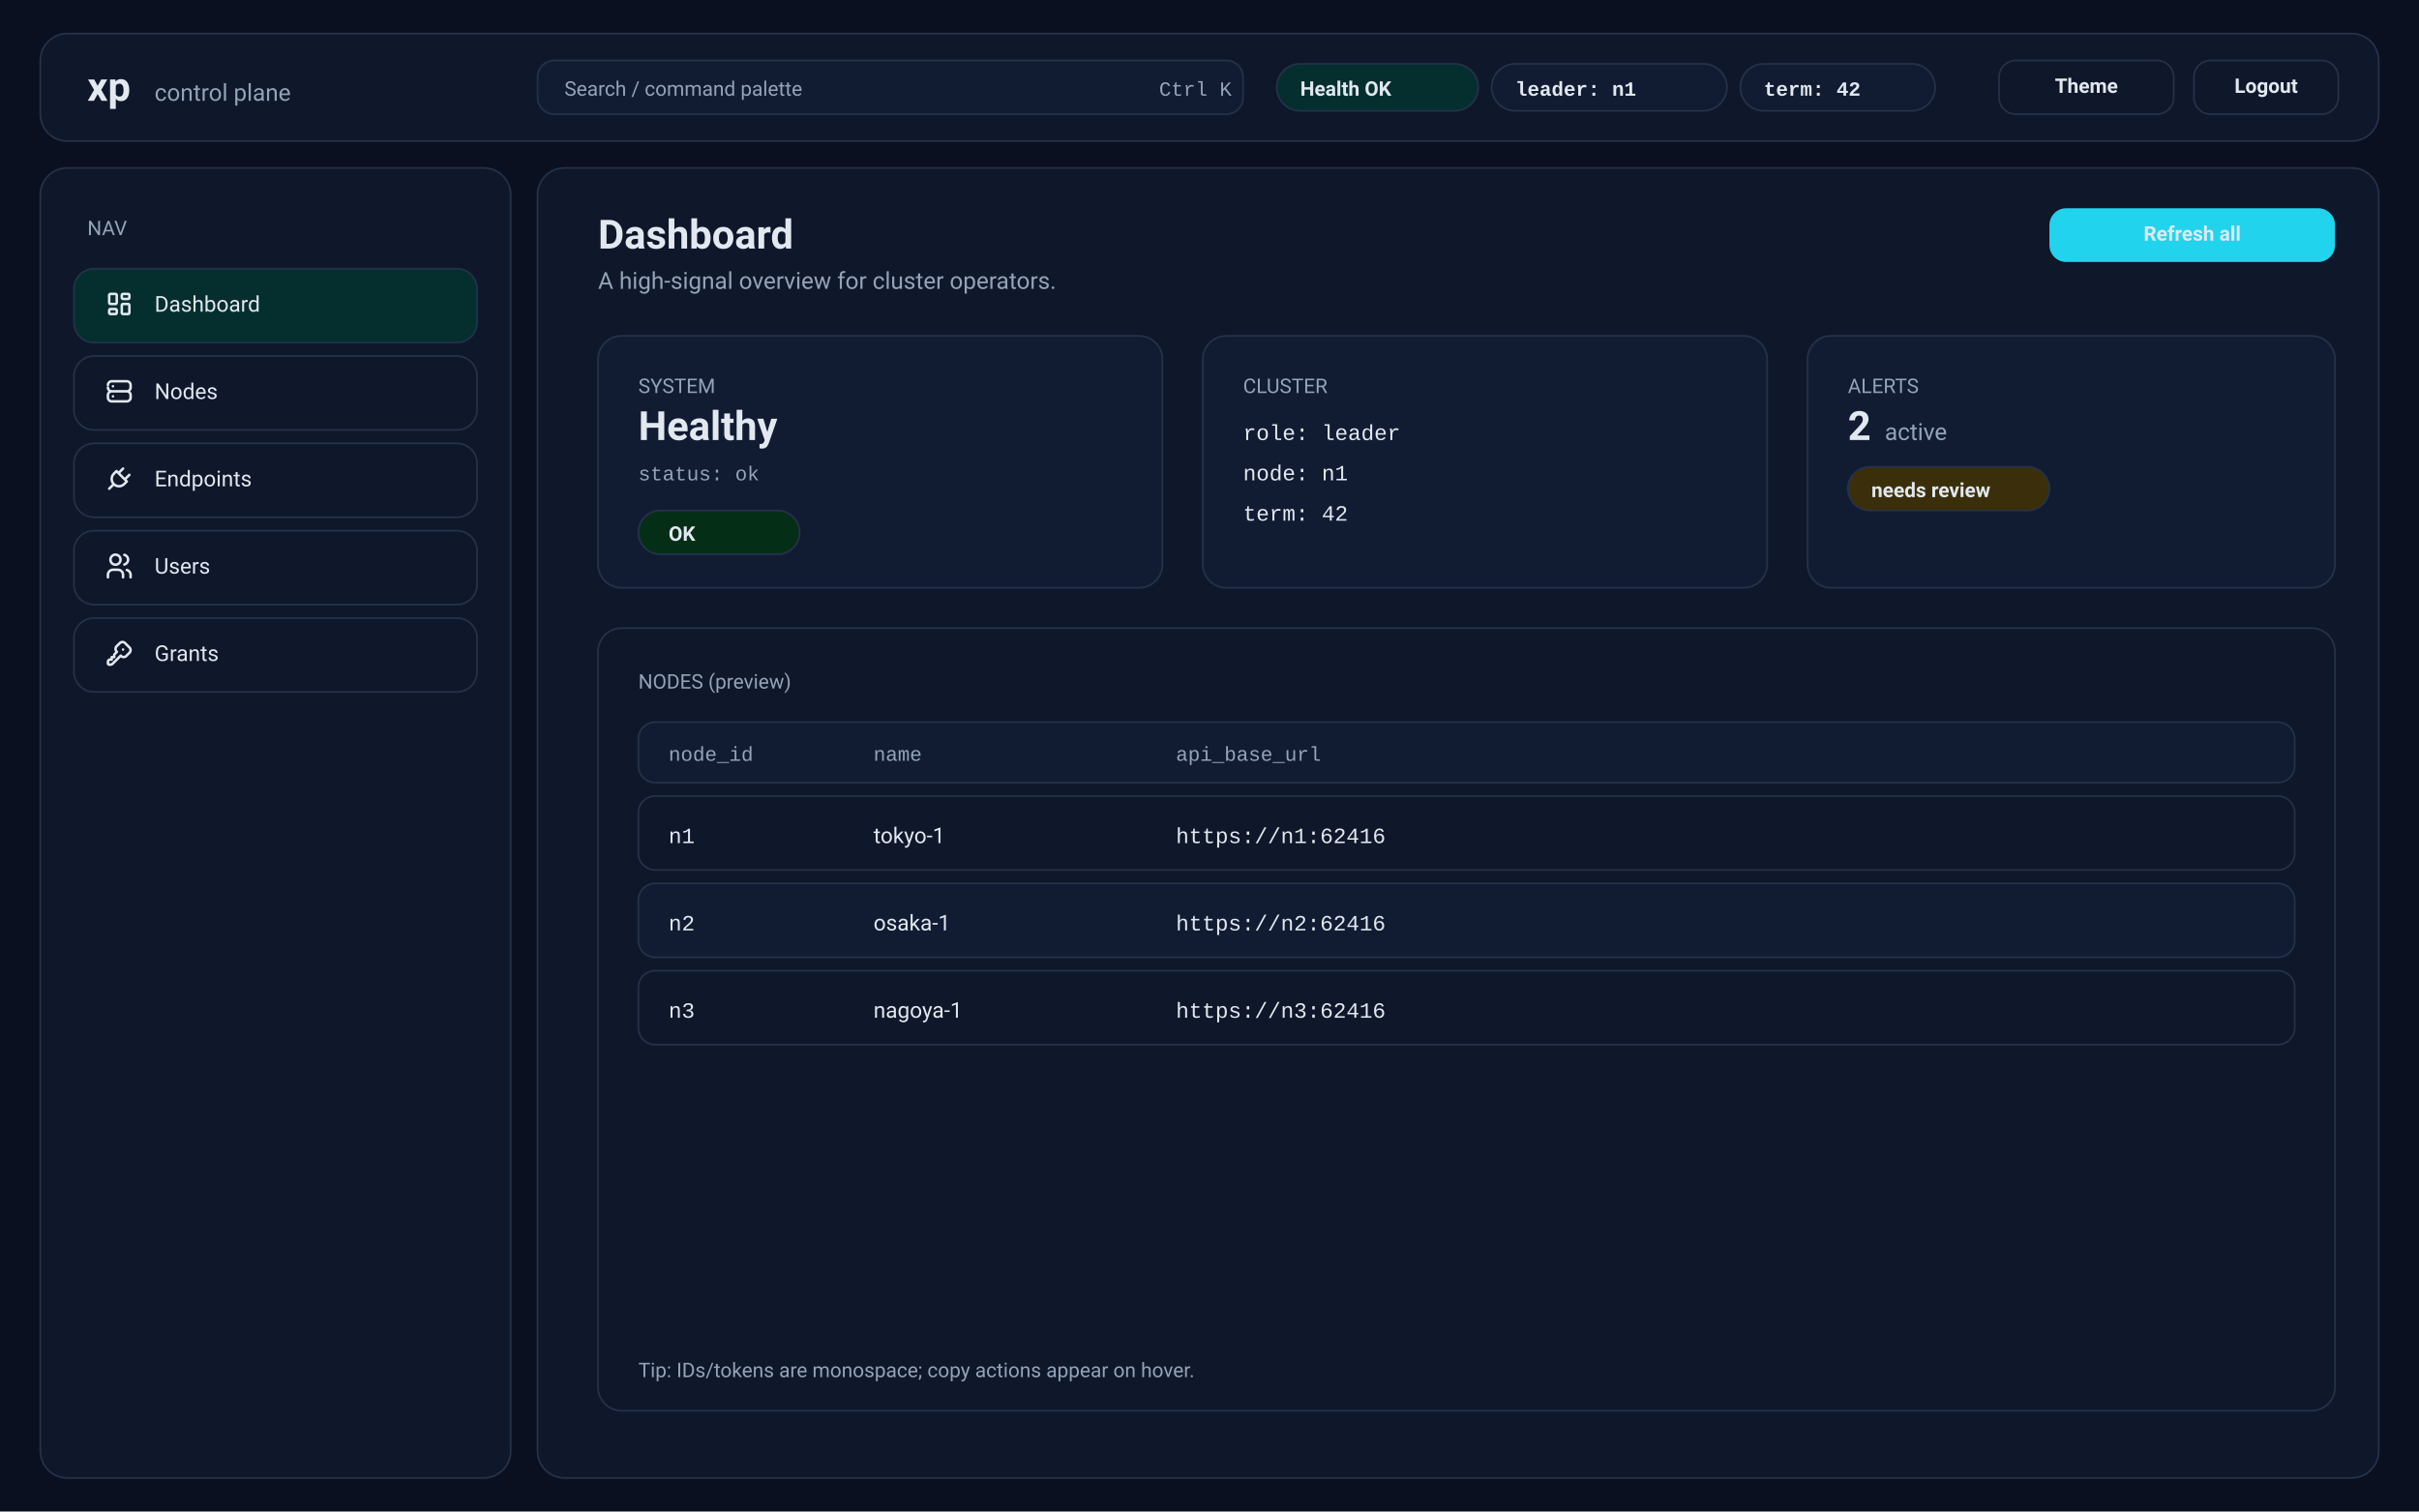
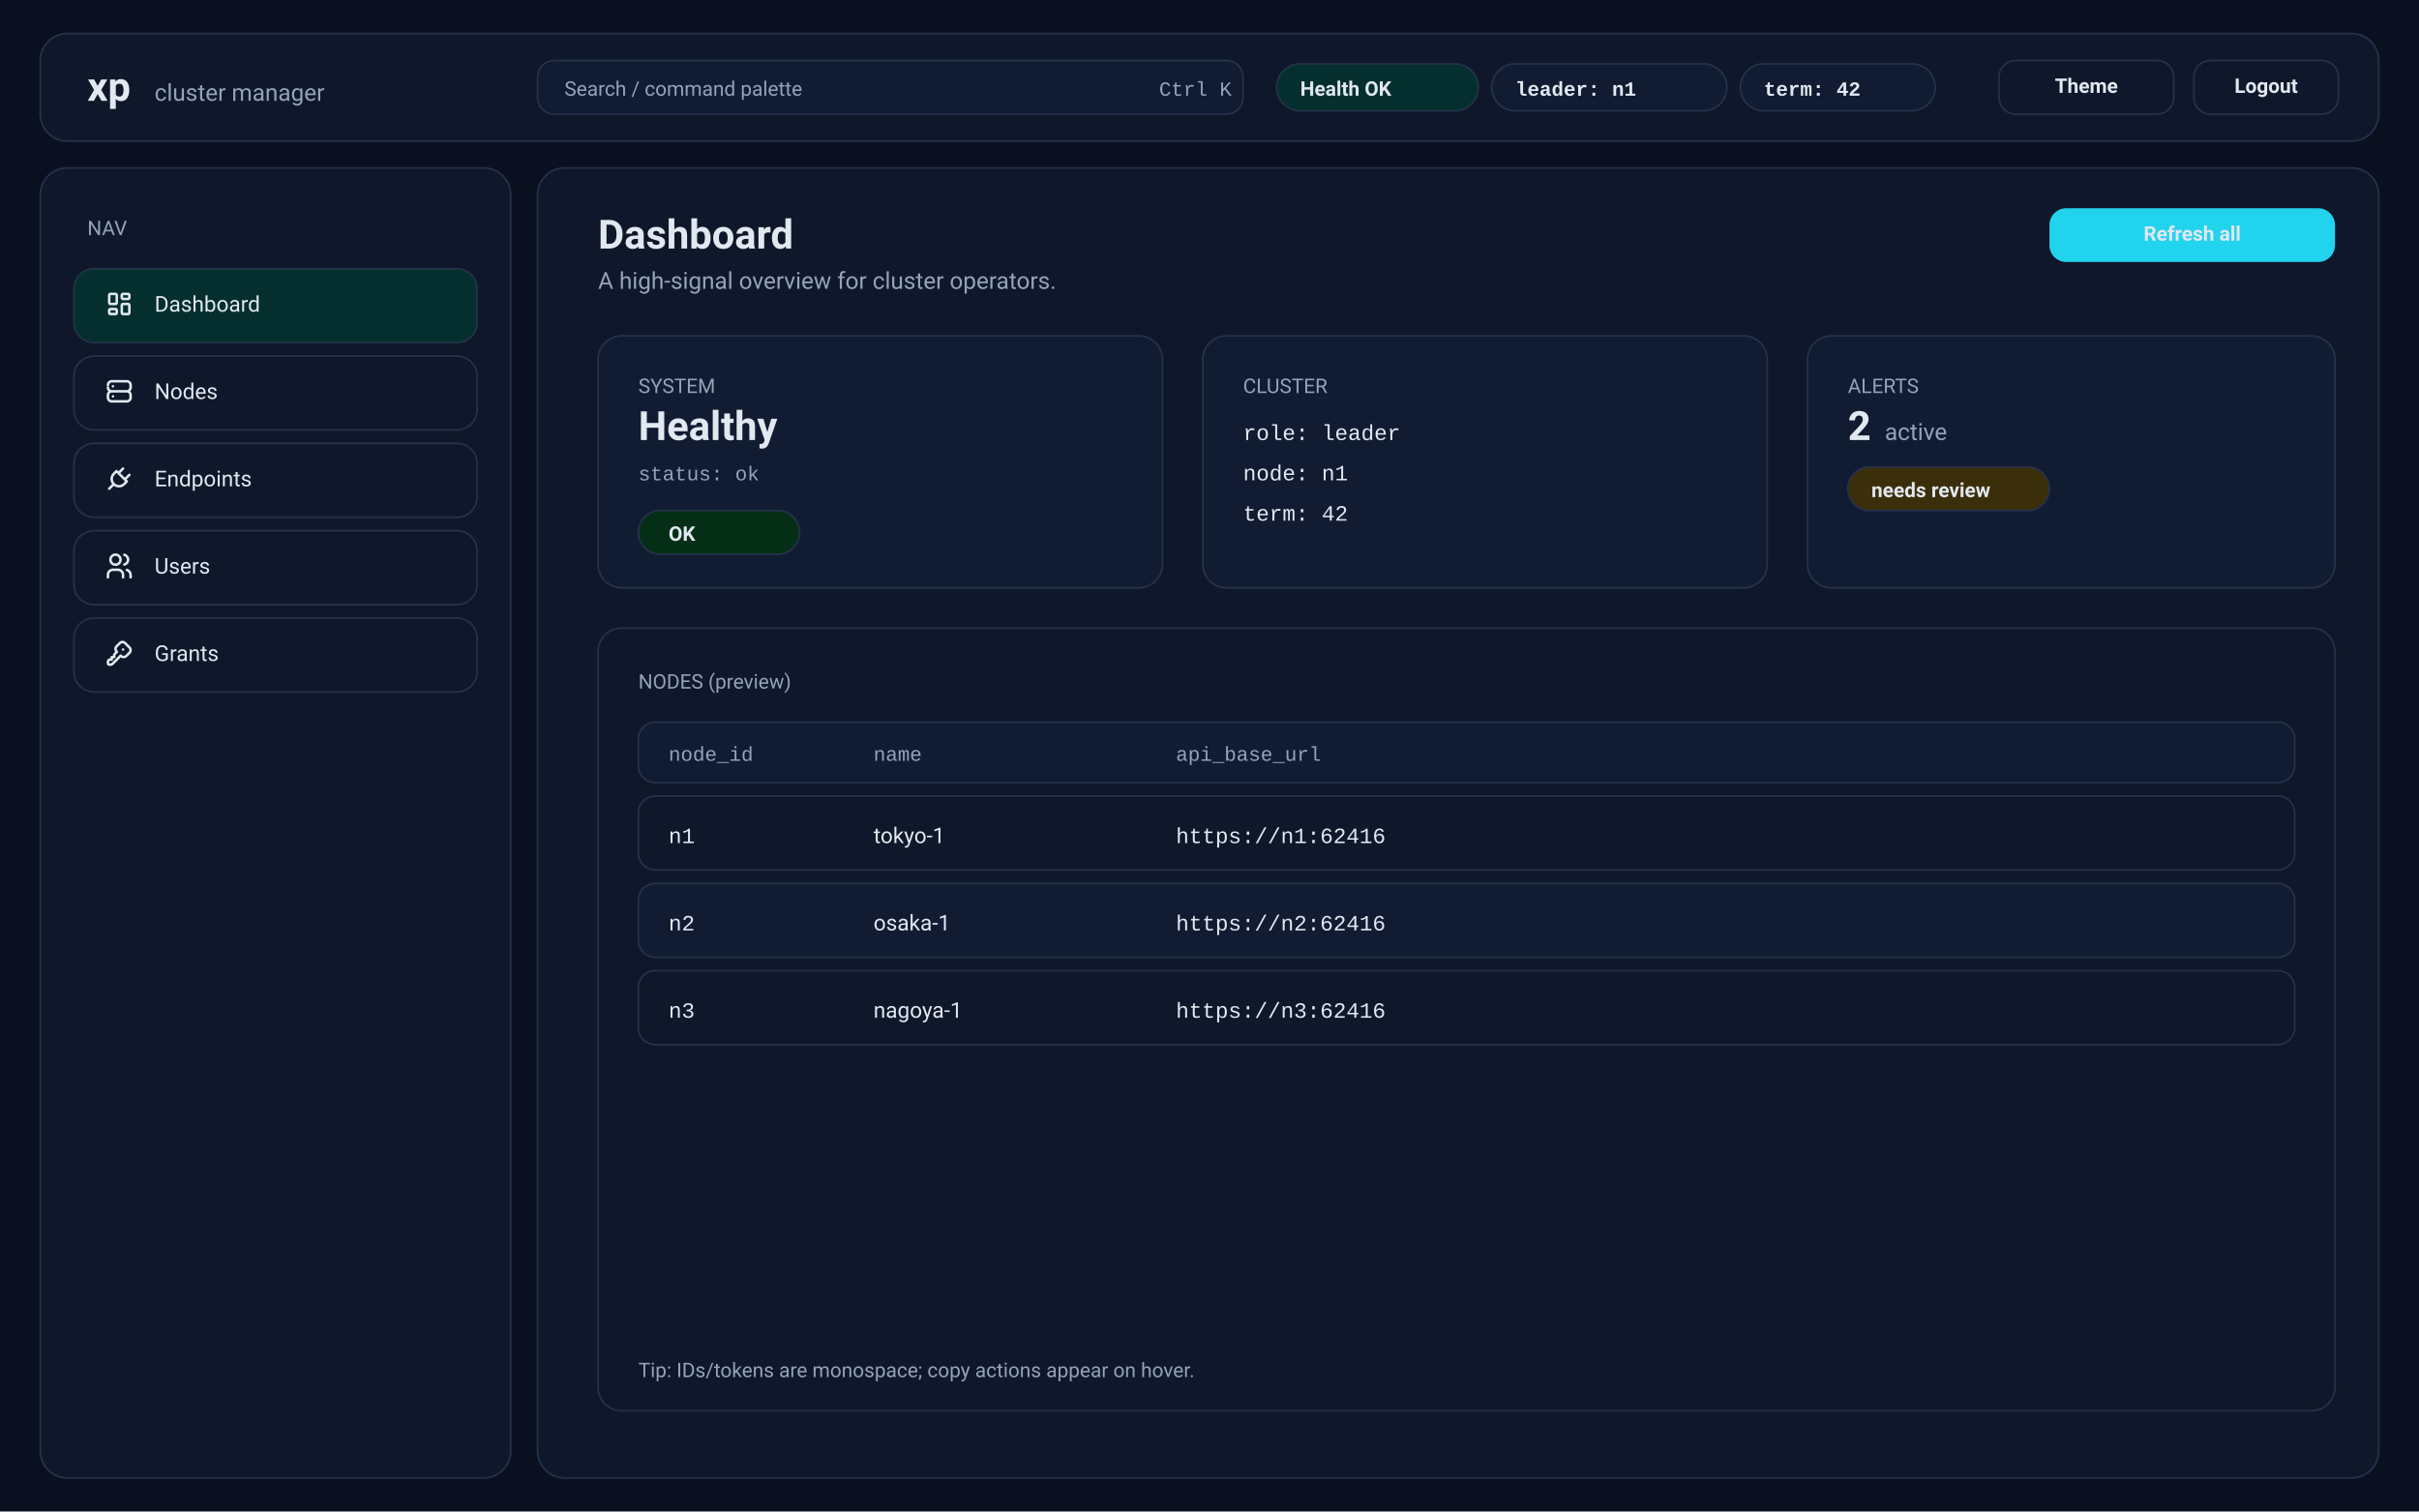
<svg xmlns="http://www.w3.org/2000/svg" width="1440" height="900" viewBox="0 0 1440 900">
  <defs>
    <style>
      .sans { font-family: ui-sans-serif, system-ui, -apple-system, "Segoe UI", Roboto, Helvetica, Arial; }
      .mono { font-family: ui-monospace, SFMono-Regular, Menlo, Monaco, Consolas, "Liberation Mono", "Courier New", monospace; }
      .t0 { font-size: 24px; font-weight: 700; fill: #e2e8f0; }
      .t1 { font-size: 14px; fill: #94a3b8; }
      .t2 { font-size: 12px; fill: #94a3b8; }
      .t3 { font-size: 13px; fill: #e2e8f0; }
      .chip { font-size: 12px; font-weight: 600; fill: #e2e8f0; }
      .btn { font-size: 12px; font-weight: 700; fill: #e2e8f0; }
      .stroke { stroke: #24324a; }
      .ico { fill: none; stroke: currentColor; stroke-linecap: round; stroke-linejoin: round; stroke-width: 2; }
    </style>
  </defs>
  <rect x="0" y="0" width="1440" height="900" fill="#0b1020" />
  <rect x="24" y="20" width="1392" height="64" rx="16" fill="#0f172a" class="stroke" stroke-width="1" />
  <text x="52" y="60" class="sans t0">xp</text>
-   <text x="92" y="60" class="sans t1">control plane</text>
+   <text x="92" y="60" class="sans t1">cluster manager</text>
  <rect x="320" y="36" width="420" height="32" rx="10" fill="#111c33" class="stroke" stroke-width="1" />
  <text x="336" y="57" class="sans t2">Search / command palette</text>
  <text x="690" y="57" class="mono t2">Ctrl K</text>
  <rect x="760" y="38" width="120" height="28" rx="14" fill="#042f2e" class="stroke" stroke-width="1" />
  <text x="774" y="57" class="sans chip">Health OK</text>
  <rect x="888" y="38" width="140" height="28" rx="14" fill="#111c33" class="stroke" stroke-width="1" />
  <text x="902" y="57" class="mono chip">leader: n1</text>
  <rect x="1036" y="38" width="116" height="28" rx="14" fill="#111c33" class="stroke" stroke-width="1" />
  <text x="1050" y="57" class="mono chip">term: 42</text>
  <rect x="1190" y="36" width="104" height="32" rx="10" fill="#0f172a" class="stroke" stroke-width="1" />
  <text x="1242" y="52" class="sans btn" text-anchor="middle" dominant-baseline="middle">Theme</text>
  <rect x="1306" y="36" width="86" height="32" rx="10" fill="#0f172a" class="stroke" stroke-width="1" />
  <text x="1349" y="52" class="sans btn" text-anchor="middle" dominant-baseline="middle">Logout</text>
  <rect x="24" y="100" width="280" height="780" rx="16" fill="#0f172a" class="stroke" stroke-width="1" />
  <text x="52" y="140" class="sans t2">NAV</text>
  <rect x="44" y="160" width="240" height="44" rx="12" fill="#042f2e" class="stroke" stroke-width="1" />
  <g class="ico" style="color:#e2e8f0" transform="translate(62 172) scale(.75)">
    <path d="M5 4h4a1 1 0 0 1 1 1v6a1 1 0 0 1-1 1H5a1 1 0 0 1-1-1V5a1 1 0 0 1 1-1m0 12h4a1 1 0 0 1 1 1v2a1 1 0 0 1-1 1H5a1 1 0 0 1-1-1v-2a1 1 0 0 1 1-1m10-4h4a1 1 0 0 1 1 1v6a1 1 0 0 1-1 1h-4a1 1 0 0 1-1-1v-6a1 1 0 0 1 1-1m0-8h4a1 1 0 0 1 1 1v2a1 1 0 0 1-1 1h-4a1 1 0 0 1-1-1V5a1 1 0 0 1 1-1" />
  </g>
  <text x="92" y="182" class="sans t3" dominant-baseline="middle">Dashboard</text>
  <rect x="44" y="212" width="240" height="44" rx="12" fill="#0f172a" class="stroke" stroke-width="1" />
  <g class="ico" style="color:#e2e8f0" transform="translate(62 224) scale(.75)">
    <path d="M3 7a3 3 0 0 1 3-3h12a3 3 0 0 1 3 3v2a3 3 0 0 1-3 3H6a3 3 0 0 1-3-3m0 6a3 3 0 0 1 3-3h12a3 3 0 0 1 3 3v2a3 3 0 0 1-3 3H6a3 3 0 0 1-3-3zm4-7v.01M7 16v.01" />
  </g>
  <text x="92" y="234" class="sans t3" dominant-baseline="middle">Nodes</text>
  <rect x="44" y="264" width="240" height="44" rx="12" fill="#0f172a" class="stroke" stroke-width="1" />
  <g class="ico" style="color:#e2e8f0" transform="translate(62 276) scale(.75)">
    <path d="M9.785 6L18 14.215l-2.054 2.054a5.81 5.81 0 1 1-8.215-8.215zM4 20l3.5-3.5M15 4l-3.5 3.5M20 9l-3.5 3.5" />
  </g>
  <text x="92" y="286" class="sans t3" dominant-baseline="middle">Endpoints</text>
  <rect x="44" y="316" width="240" height="44" rx="12" fill="#0f172a" class="stroke" stroke-width="1" />
  <g class="ico" style="color:#e2e8f0" transform="translate(62 328) scale(.75)">
    <path d="M5 7a4 4 0 1 0 8 0a4 4 0 1 0-8 0M3 21v-2a4 4 0 0 1 4-4h4a4 4 0 0 1 4 4v2m1-17.87a4 4 0 0 1 0 7.75M21 21v-2a4 4 0 0 0-3-3.85" />
  </g>
  <text x="92" y="338" class="sans t3" dominant-baseline="middle">Users</text>
  <rect x="44" y="368" width="240" height="44" rx="12" fill="#0f172a" class="stroke" stroke-width="1" />
  <g class="ico" style="color:#e2e8f0" transform="translate(62 380) scale(.75)">
    <path d="m16.555 3.843l3.602 3.602a2.877 2.877 0 0 1 0 4.069l-2.643 2.643a2.877 2.877 0 0 1-4.069 0l-.301-.301l-6.558 6.558a2 2 0 0 1-1.239.578L5.172 21H4a1 1 0 0 1-.993-.883L3 20v-1.172a2 2 0 0 1 .467-1.284l.119-.13L4 17h2v-2h2v-2l2.144-2.144l-.301-.301a2.877 2.877 0 0 1 0-4.069l2.643-2.643a2.877 2.877 0 0 1 4.069 0M15 9h.01" />
  </g>
  <text x="92" y="390" class="sans t3" dominant-baseline="middle">Grants</text>
  <rect x="320" y="100" width="1096" height="780" rx="16" fill="#0f172a" class="stroke" stroke-width="1" />
  <text x="356" y="148" class="sans t0">Dashboard</text>
  <text x="356" y="172" class="sans t1">A high-signal overview for cluster operators.</text>
  <rect x="1220" y="124" width="170" height="32" rx="10" fill="#22d3ee" />
  <text x="1305" y="140" class="sans btn" fill="#031c22" text-anchor="middle" dominant-baseline="middle">Refresh all</text>
  <rect x="356" y="200" width="336" height="150" rx="14" fill="#111c33" class="stroke" stroke-width="1" />
  <text x="380" y="234" class="sans t2">SYSTEM</text>
  <text x="380" y="262" class="sans t0" font-size="20px">Healthy</text>
  <text x="380" y="286" class="mono t2">status: ok</text>
  <rect x="380" y="304" width="96" height="26" rx="13" fill="#052e16" class="stroke" stroke-width="1" />
  <text x="398" y="322" class="sans chip">OK</text>
  <rect x="716" y="200" width="336" height="150" rx="14" fill="#111c33" class="stroke" stroke-width="1" />
  <text x="740" y="234" class="sans t2">CLUSTER</text>
  <text x="740" y="262" class="mono t3">role: leader</text>
  <text x="740" y="286" class="mono t3">node: n1</text>
  <text x="740" y="310" class="mono t3">term: 42</text>
  <rect x="1076" y="200" width="314" height="150" rx="14" fill="#111c33" class="stroke" stroke-width="1" />
  <text x="1100" y="234" class="sans t2">ALERTS</text>
  <text x="1100" y="262" class="sans t0" font-size="20px">2</text>
  <text x="1122" y="262" class="sans t1">active</text>
  <rect x="1100" y="278" width="120" height="26" rx="13" fill="#3b2f0b" class="stroke" stroke-width="1" />
  <text x="1114" y="296" class="sans chip">needs review</text>
  <rect x="356" y="374" width="1034" height="466" rx="14" fill="#0f172a" class="stroke" stroke-width="1" />
  <text x="380" y="410" class="sans t2">NODES (preview)</text>
  <rect x="380" y="430" width="986" height="36" rx="10" fill="#111c33" class="stroke" stroke-width="1" />
  <text x="398" y="453" class="mono t2">node_id</text>
  <text x="520" y="453" class="mono t2">name</text>
  <text x="700" y="453" class="mono t2">api_base_url</text>
  <rect x="380" y="474" width="986" height="44" rx="10" fill="#0f172a" class="stroke" stroke-width="1" />
  <text x="398" y="502" class="mono t3">n1</text>
  <text x="520" y="502" class="sans t3">tokyo-1</text>
  <text x="700" y="502" class="mono t3">https://n1:62416</text>
  <rect x="380" y="526" width="986" height="44" rx="10" fill="#111c33" class="stroke" stroke-width="1" />
  <text x="398" y="554" class="mono t3">n2</text>
  <text x="520" y="554" class="sans t3">osaka-1</text>
  <text x="700" y="554" class="mono t3">https://n2:62416</text>
  <rect x="380" y="578" width="986" height="44" rx="10" fill="#0f172a" class="stroke" stroke-width="1" />
  <text x="398" y="606" class="mono t3">n3</text>
  <text x="520" y="606" class="sans t3">nagoya-1</text>
  <text x="700" y="606" class="mono t3">https://n3:62416</text>
  <text x="380" y="820" class="sans t2">Tip: IDs/tokens are monospace; copy actions appear on hover.</text>
</svg>
